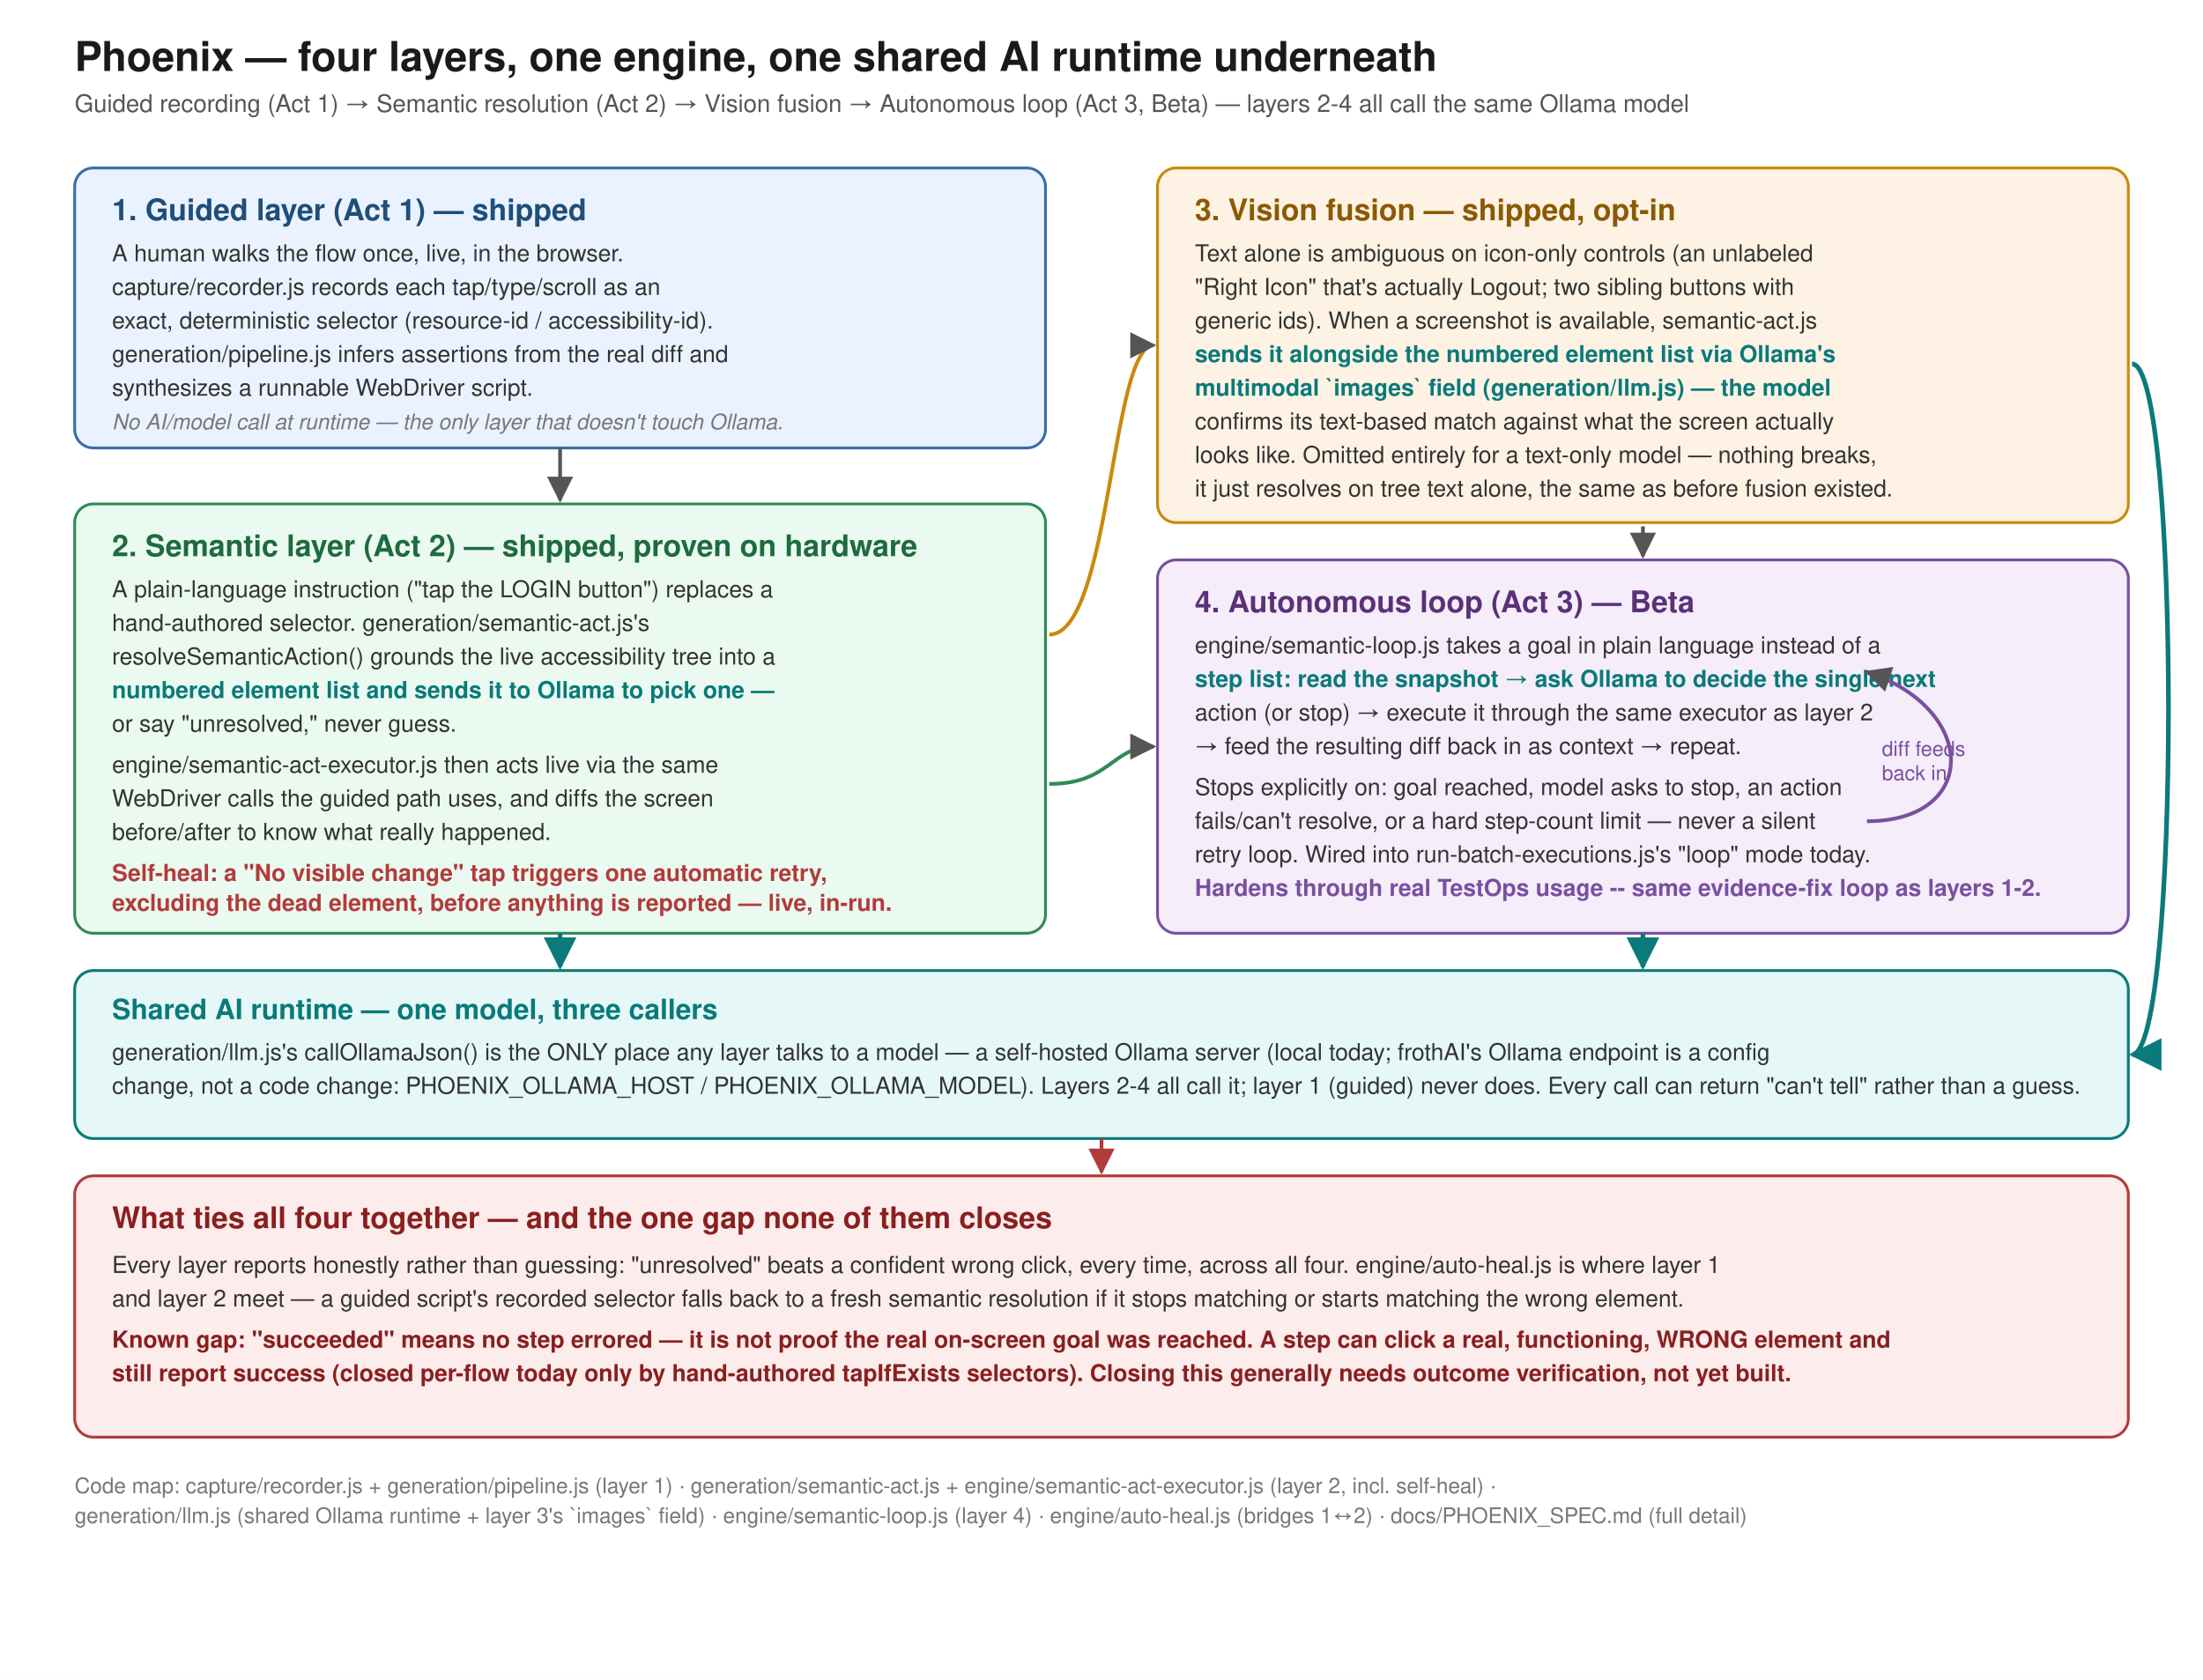
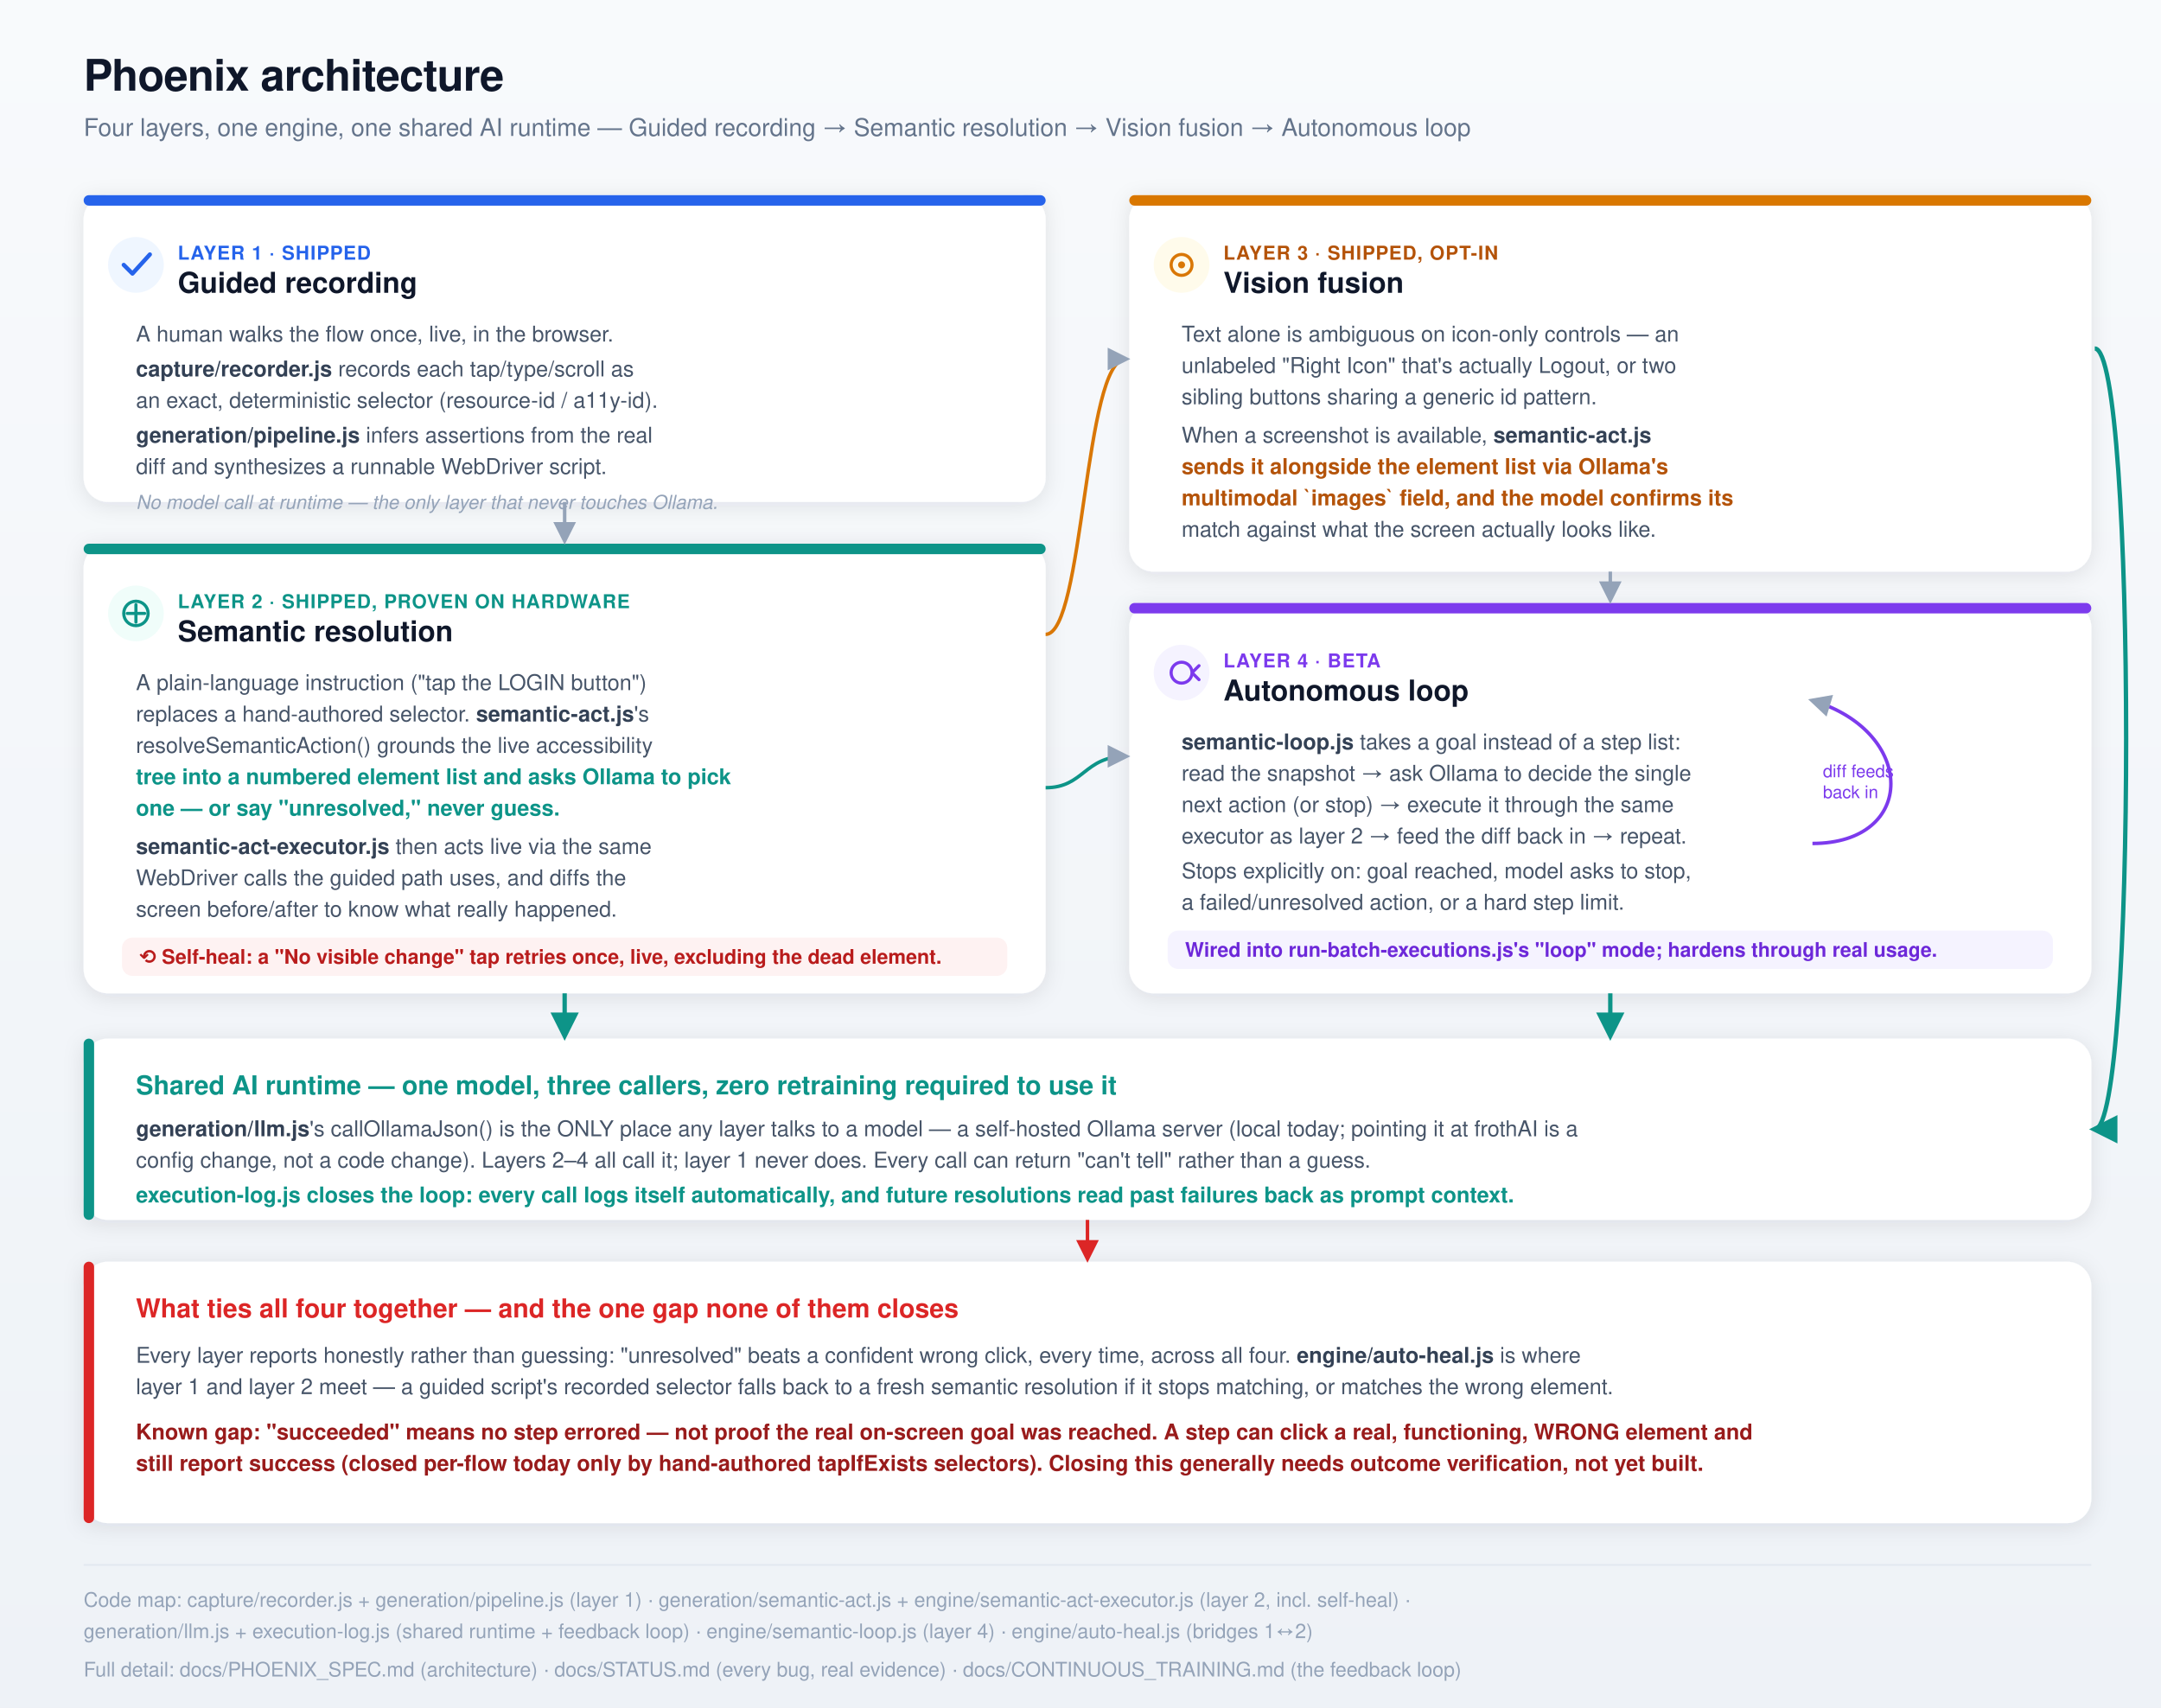
- <svg xmlns="http://www.w3.org/2000/svg" width="1180" height="900" viewBox="0 0 1180 900" font-family="Helvetica, Arial, sans-serif">
+ <svg xmlns="http://www.w3.org/2000/svg" width="1240" height="980" viewBox="0 0 1240 980" font-family="-apple-system, BlinkMacSystemFont, 'Segoe UI', Helvetica, Arial, sans-serif">
  <defs>
-     <marker id="arrow" viewBox="0 0 10 10" refX="9" refY="5" markerWidth="7" markerHeight="7" orient="auto-start-reverse">
-       <path d="M0,0 L10,5 L0,10 z" fill="#555" />
+     <filter id="cardShadow" x="-20%" y="-20%" width="140%" height="140%">
+       <feDropShadow dx="0" dy="2" stdDeviation="6" flood-color="#0f172a" flood-opacity="0.10" />
+     </filter>
+     <marker id="arrow" viewBox="0 0 10 10" refX="8" refY="5" markerWidth="6.5" markerHeight="6.5" orient="auto-start-reverse">
+       <path d="M0,0 L10,5 L0,10 z" fill="#94a3b8" />
    </marker>
-     <marker id="arrowRed" viewBox="0 0 10 10" refX="9" refY="5" markerWidth="7" markerHeight="7" orient="auto-start-reverse">
-       <path d="M0,0 L10,5 L0,10 z" fill="#b23b3b" />
+     <marker id="arrowTeal" viewBox="0 0 10 10" refX="8" refY="5" markerWidth="6.5" markerHeight="6.5" orient="auto-start-reverse">
+       <path d="M0,0 L10,5 L0,10 z" fill="#0d9488" />
    </marker>
-     <marker id="arrowTeal" viewBox="0 0 10 10" refX="9" refY="5" markerWidth="7" markerHeight="7" orient="auto-start-reverse">
-       <path d="M0,0 L10,5 L0,10 z" fill="#0a7a7a" />
+     <marker id="arrowRed" viewBox="0 0 10 10" refX="8" refY="5" markerWidth="6.5" markerHeight="6.5" orient="auto-start-reverse">
+       <path d="M0,0 L10,5 L0,10 z" fill="#dc2626" />
    </marker>
+     <linearGradient id="bgGrad" x1="0" y1="0" x2="0" y2="1">
+       <stop offset="0" stop-color="#f8fafc" />
+       <stop offset="1" stop-color="#eef2f7" />
+     </linearGradient>
  </defs>
-   <rect x="0" y="0" width="1180" height="900" fill="#ffffff" />
-   <text x="40" y="38" font-size="22" font-weight="700" fill="#1a1a1a">Phoenix — four layers, one engine, one shared AI runtime underneath</text>
-   <text x="40" y="60" font-size="13" fill="#555">Guided recording (Act 1) → Semantic resolution (Act 2) → Vision fusion → Autonomous loop (Act 3, Beta) — layers 2-4 all call the same Ollama model</text>
-   <rect x="40" y="90" width="520" height="150" rx="10" fill="#eaf2ff" stroke="#3a6ea5" stroke-width="1.5" />
-   <text x="60" y="118" font-size="16" font-weight="700" fill="#1f4e79">1. Guided layer (Act 1) — shipped</text>
-   <text x="60" y="140" font-size="12.5" fill="#333">A human walks the flow once, live, in the browser.</text>
-   <text x="60" y="158" font-size="12.5" fill="#333">capture/recorder.js records each tap/type/scroll as an</text>
-   <text x="60" y="176" font-size="12.5" fill="#333">exact, deterministic selector (resource-id / accessibility-id).</text>
-   <text x="60" y="194" font-size="12.5" fill="#333">generation/pipeline.js infers assertions from the real diff and</text>
-   <text x="60" y="212" font-size="12.5" fill="#333">synthesizes a runnable WebDriver script.</text>
-   <text x="60" y="230" font-size="11.5" fill="#777" font-style="italic">No AI/model call at runtime — the only layer that doesn't touch Ollama.</text>
-   <rect x="40" y="270" width="520" height="230" rx="10" fill="#eafaf0" stroke="#2e8b57" stroke-width="1.5" />
-   <text x="60" y="298" font-size="16" font-weight="700" fill="#1e6b3e">2. Semantic layer (Act 2) — shipped, proven on hardware</text>
-   <text x="60" y="320" font-size="12.5" fill="#333">A plain-language instruction ("tap the LOGIN button") replaces a</text>
-   <text x="60" y="338" font-size="12.5" fill="#333">hand-authored selector. generation/semantic-act.js's</text>
-   <text x="60" y="356" font-size="12.5" fill="#333">resolveSemanticAction() grounds the live accessibility tree into a</text>
-   <text x="60" y="374" font-size="12.5" fill="#0a7a7a" font-weight="600">numbered element list and sends it to Ollama to pick one —</text>
-   <text x="60" y="392" font-size="12.5" fill="#333">or say "unresolved," never guess.</text>
-   <text x="60" y="414" font-size="12.5" fill="#333">engine/semantic-act-executor.js then acts live via the same</text>
-   <text x="60" y="432" font-size="12.5" fill="#333">WebDriver calls the guided path uses, and diffs the screen</text>
-   <text x="60" y="450" font-size="12.5" fill="#333">before/after to know what really happened.</text>
-   <text x="60" y="472" font-size="12.5" fill="#b23b3b" font-weight="600">Self-heal: a "No visible change" tap triggers one automatic retry,</text>
-   <text x="60" y="488" font-size="12.5" fill="#b23b3b" font-weight="600">excluding the dead element, before anything is reported — live, in-run.</text>
-   <rect x="620" y="90" width="520" height="190" rx="10" fill="#fdf2e3" stroke="#c9890a" stroke-width="1.5" />
-   <text x="640" y="118" font-size="16" font-weight="700" fill="#8a5a05">3. Vision fusion — shipped, opt-in</text>
-   <text x="640" y="140" font-size="12.5" fill="#333">Text alone is ambiguous on icon-only controls (an unlabeled</text>
-   <text x="640" y="158" font-size="12.5" fill="#333">"Right Icon" that's actually Logout; two sibling buttons with</text>
-   <text x="640" y="176" font-size="12.5" fill="#333">generic ids). When a screenshot is available, semantic-act.js</text>
-   <text x="640" y="194" font-size="12.5" fill="#0a7a7a" font-weight="600">sends it alongside the numbered element list via Ollama's</text>
-   <text x="640" y="212" font-size="12.5" fill="#0a7a7a" font-weight="600">multimodal `images` field (generation/llm.js) — the model</text>
-   <text x="640" y="230" font-size="12.5" fill="#333">confirms its text-based match against what the screen actually</text>
-   <text x="640" y="248" font-size="12.5" fill="#333">looks like. Omitted entirely for a text-only model — nothing breaks,</text>
-   <text x="640" y="266" font-size="12.5" fill="#333">it just resolves on tree text alone, the same as before fusion existed.</text>
-   <rect x="620" y="300" width="520" height="200" rx="10" fill="#f5edfa" stroke="#7a4fa0" stroke-width="1.5" />
-   <text x="640" y="328" font-size="16" font-weight="700" fill="#5a3178">4. Autonomous loop (Act 3) — Beta</text>
-   <text x="640" y="350" font-size="12.5" fill="#333">engine/semantic-loop.js takes a goal in plain language instead of a</text>
-   <text x="640" y="368" font-size="12.5" fill="#0a7a7a" font-weight="600">step list: read the snapshot → ask Ollama to decide the single next</text>
-   <text x="640" y="386" font-size="12.5" fill="#333">action (or stop) → execute it through the same executor as layer 2</text>
-   <text x="640" y="404" font-size="12.5" fill="#333">→ feed the resulting diff back in as context → repeat.</text>
-   <text x="640" y="426" font-size="12.5" fill="#333">Stops explicitly on: goal reached, model asks to stop, an action</text>
-   <text x="640" y="444" font-size="12.5" fill="#333">fails/can't resolve, or a hard step-count limit — never a silent</text>
-   <text x="640" y="462" font-size="12.5" fill="#333">retry loop. Wired into run-batch-executions.js's "loop" mode today.</text>
-   <text x="640" y="480" font-size="12.5" fill="#7a4fa0" font-weight="600">Hardens through real TestOps usage -- same evidence-fix loop as layers 1-2.</text>
-   <rect x="40" y="520" width="1100" height="90" rx="10" fill="#e6f7f7" stroke="#0a7a7a" stroke-width="1.5" />
-   <text x="60" y="546" font-size="15" font-weight="700" fill="#0a7a7a">Shared AI runtime — one model, three callers</text>
-   <text x="60" y="568" font-size="12.5" fill="#333">generation/llm.js's callOllamaJson() is the ONLY place any layer talks to a model — a self-hosted Ollama server (local today; frothAI's Ollama endpoint is a config</text>
-   <text x="60" y="586" font-size="12.5" fill="#333">change, not a code change: PHOENIX_OLLAMA_HOST / PHOENIX_OLLAMA_MODEL). Layers 2-4 all call it; layer 1 (guided) never does. Every call can return "can't tell" rather than a guess.</text>
-   <rect x="40" y="630" width="1100" height="140" rx="10" fill="#fdecec" stroke="#b23b3b" stroke-width="1.5" />
-   <text x="60" y="658" font-size="16" font-weight="700" fill="#8a1f1f">What ties all four together — and the one gap none of them closes</text>
-   <text x="60" y="682" font-size="12.5" fill="#333">Every layer reports honestly rather than guessing: "unresolved" beats a confident wrong click, every time, across all four. engine/auto-heal.js is where layer 1</text>
-   <text x="60" y="700" font-size="12.5" fill="#333">and layer 2 meet — a guided script's recorded selector falls back to a fresh semantic resolution if it stops matching or starts matching the wrong element.</text>
-   <text x="60" y="722" font-size="12.5" fill="#8a1f1f" font-weight="600">Known gap: "succeeded" means no step errored — it is not proof the real on-screen goal was reached. A step can click a real, functioning, WRONG element and</text>
-   <text x="60" y="740" font-size="12.5" fill="#8a1f1f" font-weight="600">still report success (closed per-flow today only by hand-authored tapIfExists selectors). Closing this generally needs outcome verification, not yet built.</text>
-   <path d="M300,240 L300,268" stroke="#555" stroke-width="2" marker-end="url(#arrow)" />
-   <path d="M562,340 C 595,340 595,185 618,185" stroke="#c9890a" stroke-width="2" fill="none" marker-end="url(#arrow)" />
-   <path d="M880,282 L880,298" stroke="#555" stroke-width="2" marker-end="url(#arrow)" />
-   <path d="M562,420 C 595,420 595,400 618,400" stroke="#2e8b57" stroke-width="2" fill="none" marker-end="url(#arrow)" />
-   <path d="M1000,440 C 1060,440 1060,380 1000,360" stroke="#7a4fa0" stroke-width="2" fill="none" marker-end="url(#arrow)" />
-   <text x="1008" y="405" font-size="11" fill="#7a4fa0">diff feeds</text>
-   <text x="1008" y="418" font-size="11" fill="#7a4fa0">back in</text>
-   <path d="M300,500 L300,518" stroke="#0a7a7a" stroke-width="2.5" marker-end="url(#arrowTeal)" />
-   <path d="M880,500 L880,518" stroke="#0a7a7a" stroke-width="2.5" marker-end="url(#arrowTeal)" />
-   <path d="M1142,195 C 1168,195 1168,565 1142,565" stroke="#0a7a7a" stroke-width="2.5" fill="none" marker-end="url(#arrowTeal)" />
-   <path d="M590,610 L590,628" stroke="#b23b3b" stroke-width="2" marker-end="url(#arrowRed)" />
-   <text x="40" y="800" font-size="11.5" fill="#777">Code map: capture/recorder.js + generation/pipeline.js (layer 1) · generation/semantic-act.js + engine/semantic-act-executor.js (layer 2, incl. self-heal) ·</text>
-   <text x="40" y="816" font-size="11.5" fill="#777">generation/llm.js (shared Ollama runtime + layer 3's `images` field) · engine/semantic-loop.js (layer 4) · engine/auto-heal.js (bridges 1↔2) · docs/PHOENIX_SPEC.md (full detail)</text>
+   <rect x="0" y="0" width="1240" height="980" fill="url(#bgGrad)" />
+   <text x="48" y="52" font-size="25" font-weight="700" fill="#0f172a" letter-spacing="-0.3">Phoenix architecture</text>
+   <text x="48" y="78" font-size="14" fill="#64748b">Four layers, one engine, one shared AI runtime — Guided recording → Semantic resolution → Vision fusion → Autonomous loop</text>
+   <g filter="url(#cardShadow)">
+     <rect x="48" y="112" width="552" height="176" rx="14" fill="#ffffff" />
+     <rect x="48" y="112" width="552" height="6" rx="3" fill="#2563eb" />
+   </g>
+   <circle cx="78" cy="152" r="16" fill="#eff6ff" />
+   <path d="M71,152 l5,5 l10,-11" stroke="#2563eb" stroke-width="2.4" fill="none" stroke-linecap="round" stroke-linejoin="round" />
+   <text x="102" y="149" font-size="11" font-weight="700" fill="#2563eb" letter-spacing="0.5">LAYER 1 · SHIPPED</text>
+   <text x="102" y="168" font-size="16.5" font-weight="700" fill="#0f172a">Guided recording</text>
+   <text x="78" y="196" font-size="12.5" fill="#475569">A human walks the flow once, live, in the browser.</text>
+   <text x="78" y="216" font-size="12.5" fill="#475569">
+     <tspan fill="#334155" font-weight="600">capture/recorder.js</tspan> records each tap/type/scroll as</text>
+   <text x="78" y="234" font-size="12.5" fill="#475569">an exact, deterministic selector (resource-id / a11y-id).</text>
+   <text x="78" y="254" font-size="12.5" fill="#475569">
+     <tspan fill="#334155" font-weight="600">generation/pipeline.js</tspan> infers assertions from the real</text>
+   <text x="78" y="272" font-size="12.5" fill="#475569">diff and synthesizes a runnable WebDriver script.</text>
+   <text x="78" y="292" font-size="11" fill="#94a3b8" font-style="italic">No model call at runtime — the only layer that never touches Ollama.</text>
+   <g filter="url(#cardShadow)">
+     <rect x="48" y="312" width="552" height="258" rx="14" fill="#ffffff" />
+     <rect x="48" y="312" width="552" height="6" rx="3" fill="#0d9488" />
+   </g>
+   <circle cx="78" cy="352" r="16" fill="#f0fdfa" />
+   <path d="M71,352 a7,7 0 1,0 14,0 a7,7 0 1,0 -14,0 M78,347 v10 M73,352 h10" stroke="#0d9488" stroke-width="1.8" fill="none" stroke-linecap="round" />
+   <text x="102" y="349" font-size="11" font-weight="700" fill="#0d9488" letter-spacing="0.5">LAYER 2 · SHIPPED, PROVEN ON HARDWARE</text>
+   <text x="102" y="368" font-size="16.5" font-weight="700" fill="#0f172a">Semantic resolution</text>
+   <text x="78" y="396" font-size="12.5" fill="#475569">A plain-language instruction ("tap the LOGIN button")</text>
+   <text x="78" y="414" font-size="12.5" fill="#475569">replaces a hand-authored selector. <tspan fill="#334155" font-weight="600">semantic-act.js</tspan>'s</text>
+   <text x="78" y="432" font-size="12.5" fill="#475569">resolveSemanticAction() grounds the live accessibility</text>
+   <text x="78" y="450" font-size="12.5" fill="#0d9488" font-weight="600">tree into a numbered element list and asks Ollama to pick</text>
+   <text x="78" y="468" font-size="12.5" fill="#0d9488" font-weight="600">one — or say "unresolved," never guess.</text>
+   <text x="78" y="490" font-size="12.5" fill="#475569">
+     <tspan fill="#334155" font-weight="600">semantic-act-executor.js</tspan> then acts live via the same</text>
+   <text x="78" y="508" font-size="12.5" fill="#475569">WebDriver calls the guided path uses, and diffs the</text>
+   <text x="78" y="526" font-size="12.5" fill="#475569">screen before/after to know what really happened.</text>
+   <rect x="70" y="538" width="508" height="22" rx="6" fill="#fef2f2" />
+   <text x="80" y="553" font-size="11.5" fill="#b91c1c" font-weight="600">⟲ Self-heal: a "No visible change" tap retries once, live, excluding the dead element.</text>
+   <g filter="url(#cardShadow)">
+     <rect x="648" y="112" width="552" height="216" rx="14" fill="#ffffff" />
+     <rect x="648" y="112" width="552" height="6" rx="3" fill="#d97706" />
+   </g>
+   <circle cx="678" cy="152" r="16" fill="#fffbeb" />
+   <circle cx="678" cy="152" r="6" fill="none" stroke="#d97706" stroke-width="1.8" />
+   <circle cx="678" cy="152" r="2" fill="#d97706" />
+   <text x="702" y="149" font-size="11" font-weight="700" fill="#b45309" letter-spacing="0.5">LAYER 3 · SHIPPED, OPT-IN</text>
+   <text x="702" y="168" font-size="16.5" font-weight="700" fill="#0f172a">Vision fusion</text>
+   <text x="678" y="196" font-size="12.5" fill="#475569">Text alone is ambiguous on icon-only controls — an</text>
+   <text x="678" y="214" font-size="12.5" fill="#475569">unlabeled "Right Icon" that's actually Logout, or two</text>
+   <text x="678" y="232" font-size="12.5" fill="#475569">sibling buttons sharing a generic id pattern.</text>
+   <text x="678" y="254" font-size="12.5" fill="#475569">When a screenshot is available, <tspan fill="#334155" font-weight="600">semantic-act.js</tspan>
+   </text>
+   <text x="678" y="272" font-size="12.5" fill="#b45309" font-weight="600">sends it alongside the element list via Ollama's</text>
+   <text x="678" y="290" font-size="12.5" fill="#b45309" font-weight="600">multimodal `images` field, and the model confirms its</text>
+   <text x="678" y="308" font-size="12.5" fill="#475569">match against what the screen actually looks like.</text>
+   <g filter="url(#cardShadow)">
+     <rect x="648" y="346" width="552" height="224" rx="14" fill="#ffffff" />
+     <rect x="648" y="346" width="552" height="6" rx="3" fill="#7c3aed" />
+   </g>
+   <circle cx="678" cy="386" r="16" fill="#f5f3ff" />
+   <path d="M672,386 a6,6 0 1,1 12,0 a6,6 0 1,1 -12,0 M684,386 l4,-4 M684,386 l4,4" stroke="#7c3aed" stroke-width="1.8" fill="none" stroke-linecap="round" />
+   <text x="702" y="383" font-size="11" font-weight="700" fill="#7c3aed" letter-spacing="0.5">LAYER 4 · BETA</text>
+   <text x="702" y="402" font-size="16.5" font-weight="700" fill="#0f172a">Autonomous loop</text>
+   <text x="678" y="430" font-size="12.5" fill="#475569">
+     <tspan fill="#334155" font-weight="600">semantic-loop.js</tspan> takes a goal instead of a step list:</text>
+   <text x="678" y="448" font-size="12.5" fill="#475569">read the snapshot → ask Ollama to decide the single</text>
+   <text x="678" y="466" font-size="12.5" fill="#475569">next action (or stop) → execute it through the same</text>
+   <text x="678" y="484" font-size="12.5" fill="#475569">executor as layer 2 → feed the diff back in → repeat.</text>
+   <text x="678" y="504" font-size="12.5" fill="#475569">Stops explicitly on: goal reached, model asks to stop,</text>
+   <text x="678" y="522" font-size="12.5" fill="#475569">a failed/unresolved action, or a hard step limit.</text>
+   <rect x="670" y="534" width="508" height="22" rx="6" fill="#f5f3ff" />
+   <text x="680" y="549" font-size="11.5" fill="#6d28d9" font-weight="600">Wired into run-batch-executions.js's "loop" mode; hardens through real usage.</text>
+   <g filter="url(#cardShadow)">
+     <rect x="48" y="596" width="1152" height="104" rx="14" fill="#ffffff" />
+     <rect x="48" y="596" width="6" height="104" rx="3" fill="#0d9488" />
+   </g>
+   <text x="78" y="628" font-size="15" font-weight="700" fill="#0d9488">Shared AI runtime — one model, three callers, zero retraining required to use it</text>
+   <text x="78" y="652" font-size="12.5" fill="#475569">
+     <tspan fill="#334155" font-weight="600">generation/llm.js</tspan>'s callOllamaJson() is the ONLY place any layer talks to a model — a self-hosted Ollama server (local today; pointing it at frothAI is a</text>
+   <text x="78" y="670" font-size="12.5" fill="#475569">config change, not a code change). Layers 2–4 all call it; layer 1 never does. Every call can return "can't tell" rather than a guess.</text>
+   <text x="78" y="690" font-size="12.5" fill="#0d9488" font-weight="600">execution-log.js closes the loop: every call logs itself automatically, and future resolutions read past failures back as prompt context.</text>
+   <g filter="url(#cardShadow)">
+     <rect x="48" y="724" width="1152" height="150" rx="14" fill="#ffffff" />
+     <rect x="48" y="724" width="6" height="150" rx="3" fill="#dc2626" />
+   </g>
+   <text x="78" y="756" font-size="15" font-weight="700" fill="#dc2626">What ties all four together — and the one gap none of them closes</text>
+   <text x="78" y="782" font-size="12.5" fill="#475569">Every layer reports honestly rather than guessing: "unresolved" beats a confident wrong click, every time, across all four. <tspan fill="#334155" font-weight="600">engine/auto-heal.js</tspan> is where</text>
+   <text x="78" y="800" font-size="12.5" fill="#475569">layer 1 and layer 2 meet — a guided script's recorded selector falls back to a fresh semantic resolution if it stops matching, or matches the wrong element.</text>
+   <text x="78" y="826" font-size="12.5" fill="#991b1b" font-weight="600">Known gap: "succeeded" means no step errored — not proof the real on-screen goal was reached. A step can click a real, functioning, WRONG element and</text>
+   <text x="78" y="844" font-size="12.5" fill="#991b1b" font-weight="600">still report success (closed per-flow today only by hand-authored tapIfExists selectors). Closing this generally needs outcome verification, not yet built.</text>
+   <path d="M324,288 C 324,296 324,300 324,310" stroke="#94a3b8" stroke-width="2" fill="none" marker-end="url(#arrow)" />
+   <path d="M600,364 C 622,364 622,206 646,206" stroke="#d97706" stroke-width="2" fill="none" marker-end="url(#arrow)" />
+   <path d="M924,328 C 924,335 924,338 924,344" stroke="#94a3b8" stroke-width="2" fill="none" marker-end="url(#arrow)" />
+   <path d="M600,452 C 622,452 622,434 646,434" stroke="#0d9488" stroke-width="2" fill="none" marker-end="url(#arrow)" />
+   <path d="M1040,484 C 1100,484 1100,420 1040,402" stroke="#7c3aed" stroke-width="2" fill="none" marker-end="url(#arrow)" />
+   <text x="1046" y="446" font-size="10" fill="#7c3aed" text-anchor="start">diff feeds</text>
+   <text x="1046" y="458" font-size="10" fill="#7c3aed" text-anchor="start">back in</text>
+   <path d="M324,570 L324,594" stroke="#0d9488" stroke-width="2.5" marker-end="url(#arrowTeal)" />
+   <path d="M924,570 L924,594" stroke="#0d9488" stroke-width="2.5" marker-end="url(#arrowTeal)" />
+   <path d="M1202,200 C 1226,200 1226,648 1202,648" stroke="#0d9488" stroke-width="2.5" fill="none" marker-end="url(#arrowTeal)" />
+   <path d="M624,700 L624,722" stroke="#dc2626" stroke-width="2" marker-end="url(#arrowRed)" />
+   <line x1="48" y1="898" x2="1200" y2="898" stroke="#e2e8f0" stroke-width="1" />
+   <text x="48" y="922" font-size="11.5" fill="#94a3b8">Code map: capture/recorder.js + generation/pipeline.js (layer 1)  ·  generation/semantic-act.js + engine/semantic-act-executor.js (layer 2, incl. self-heal)  ·</text>
+   <text x="48" y="940" font-size="11.5" fill="#94a3b8">generation/llm.js + execution-log.js (shared runtime + feedback loop)  ·  engine/semantic-loop.js (layer 4)  ·  engine/auto-heal.js (bridges 1↔2)</text>
+   <text x="48" y="962" font-size="11.5" fill="#94a3b8">Full detail: docs/PHOENIX_SPEC.md (architecture) · docs/STATUS.md (every bug, real evidence) · docs/CONTINUOUS_TRAINING.md (the feedback loop)</text>
</svg>
